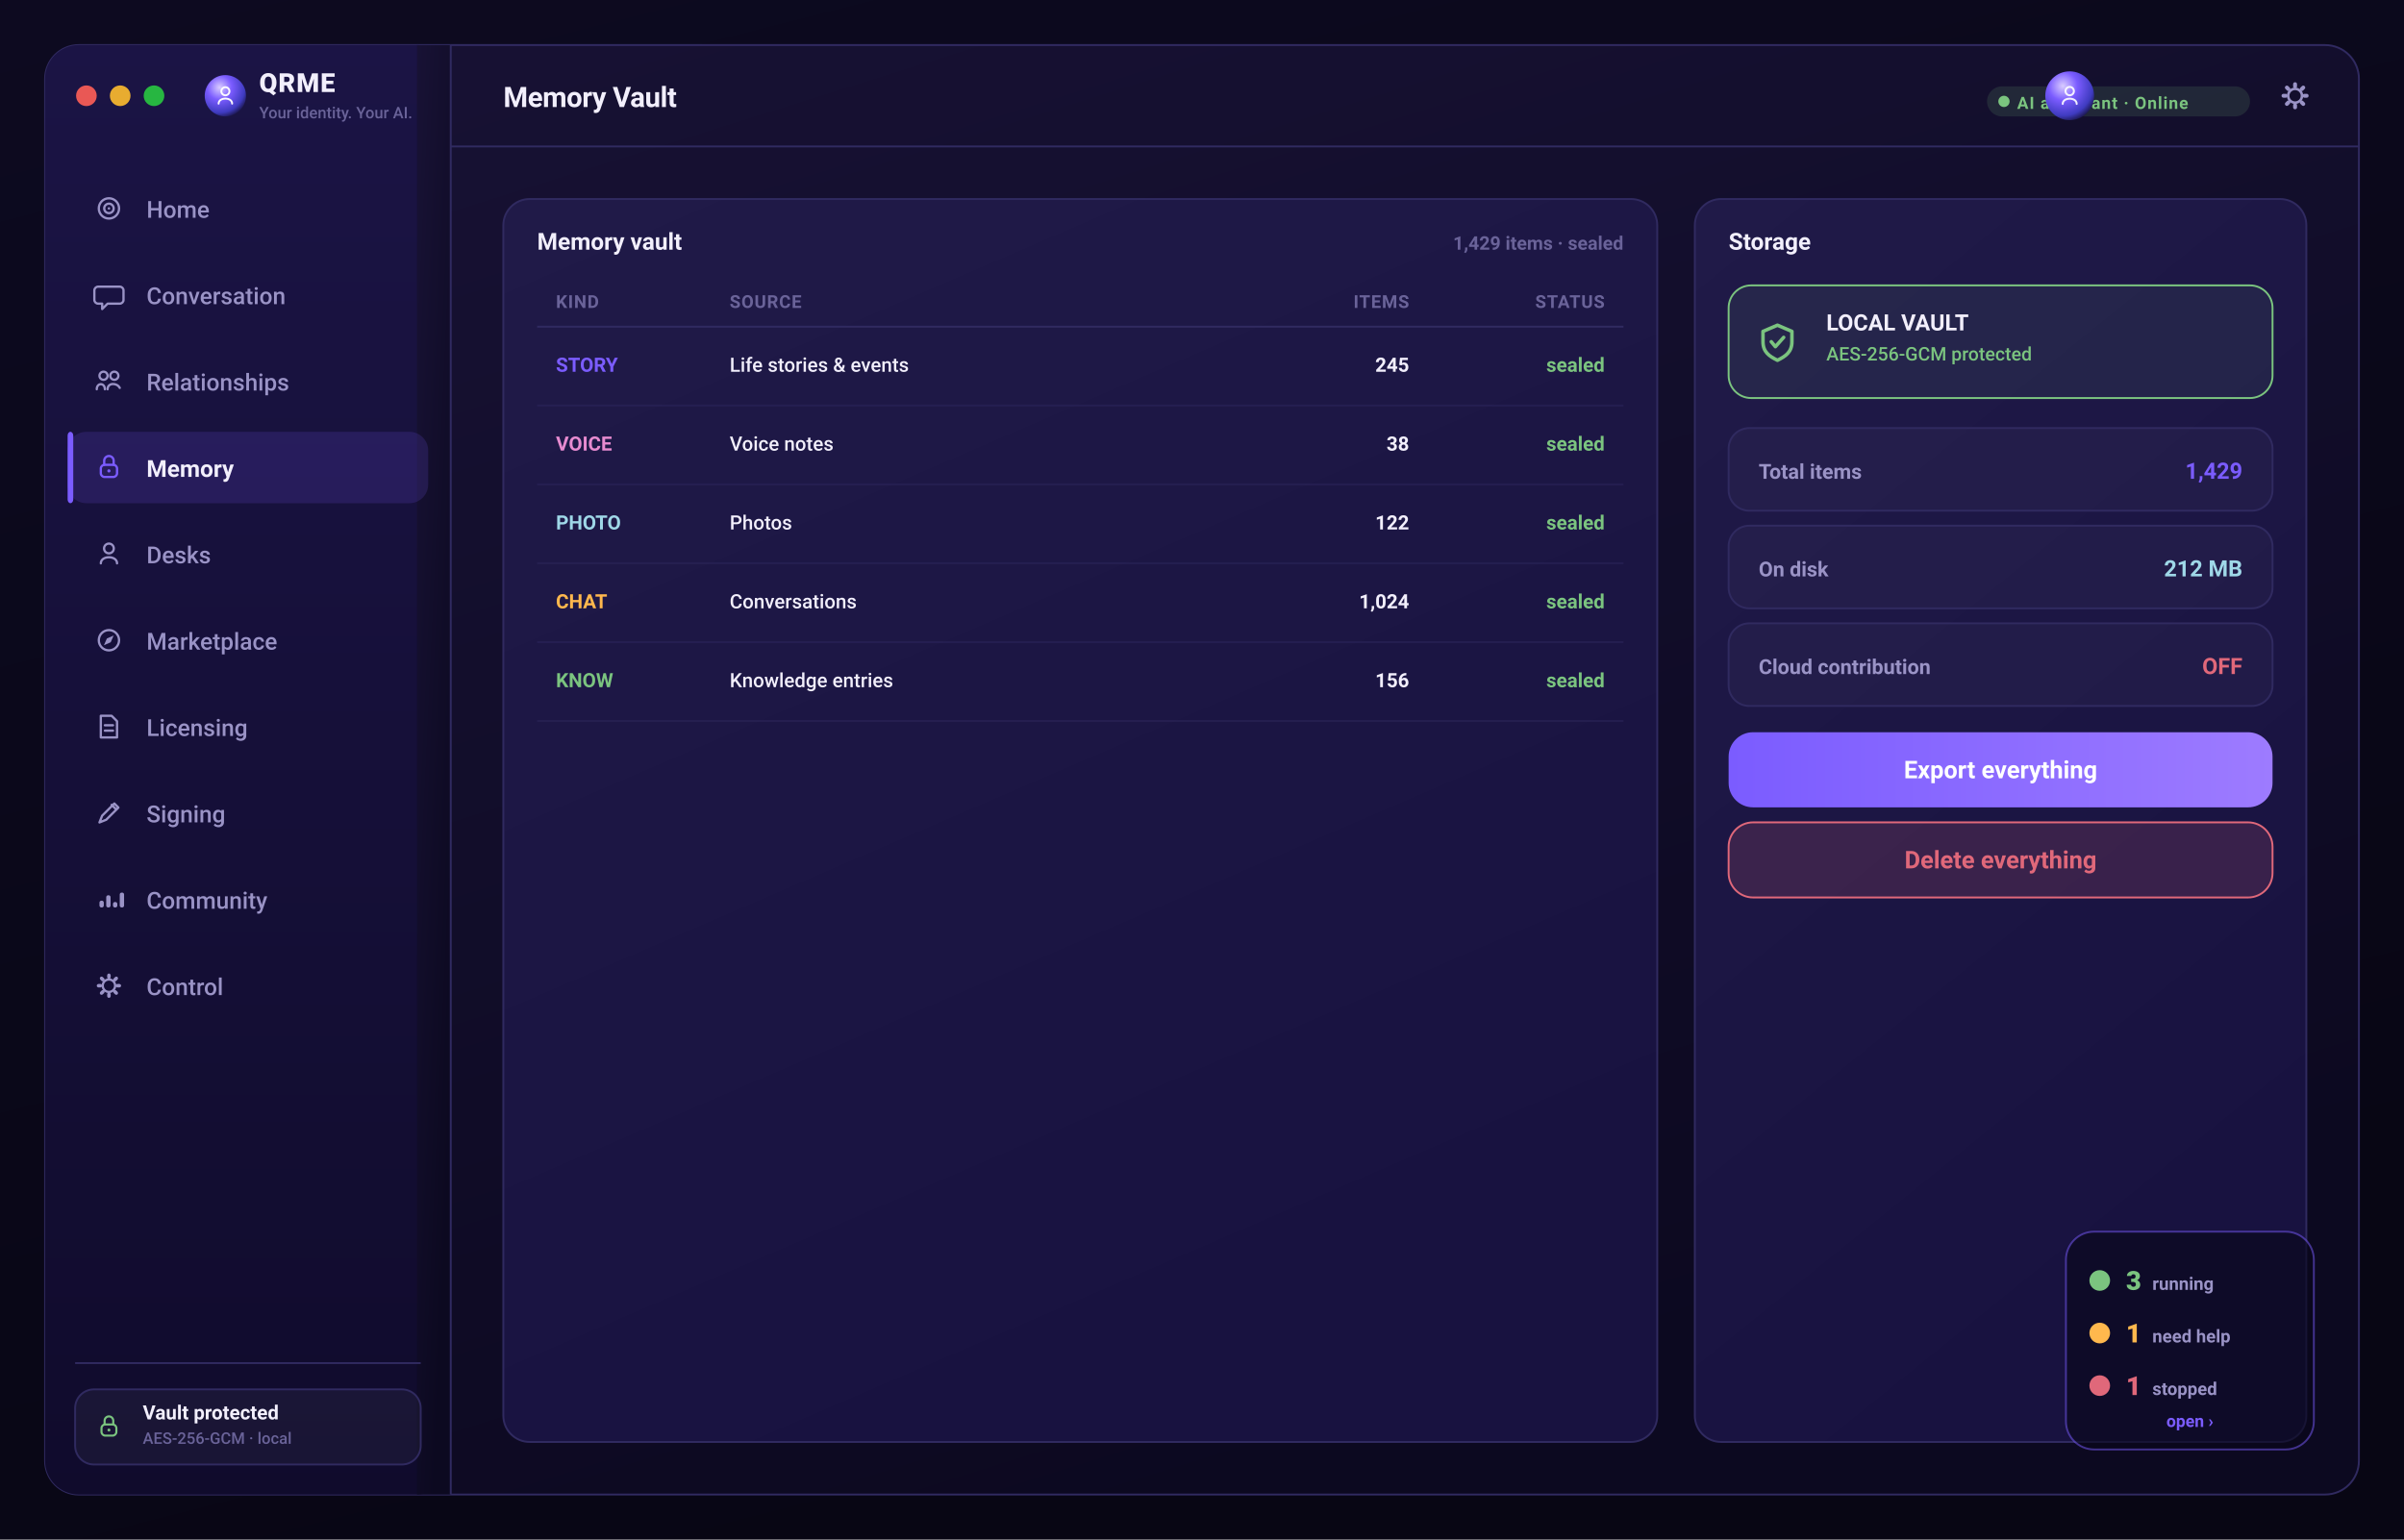
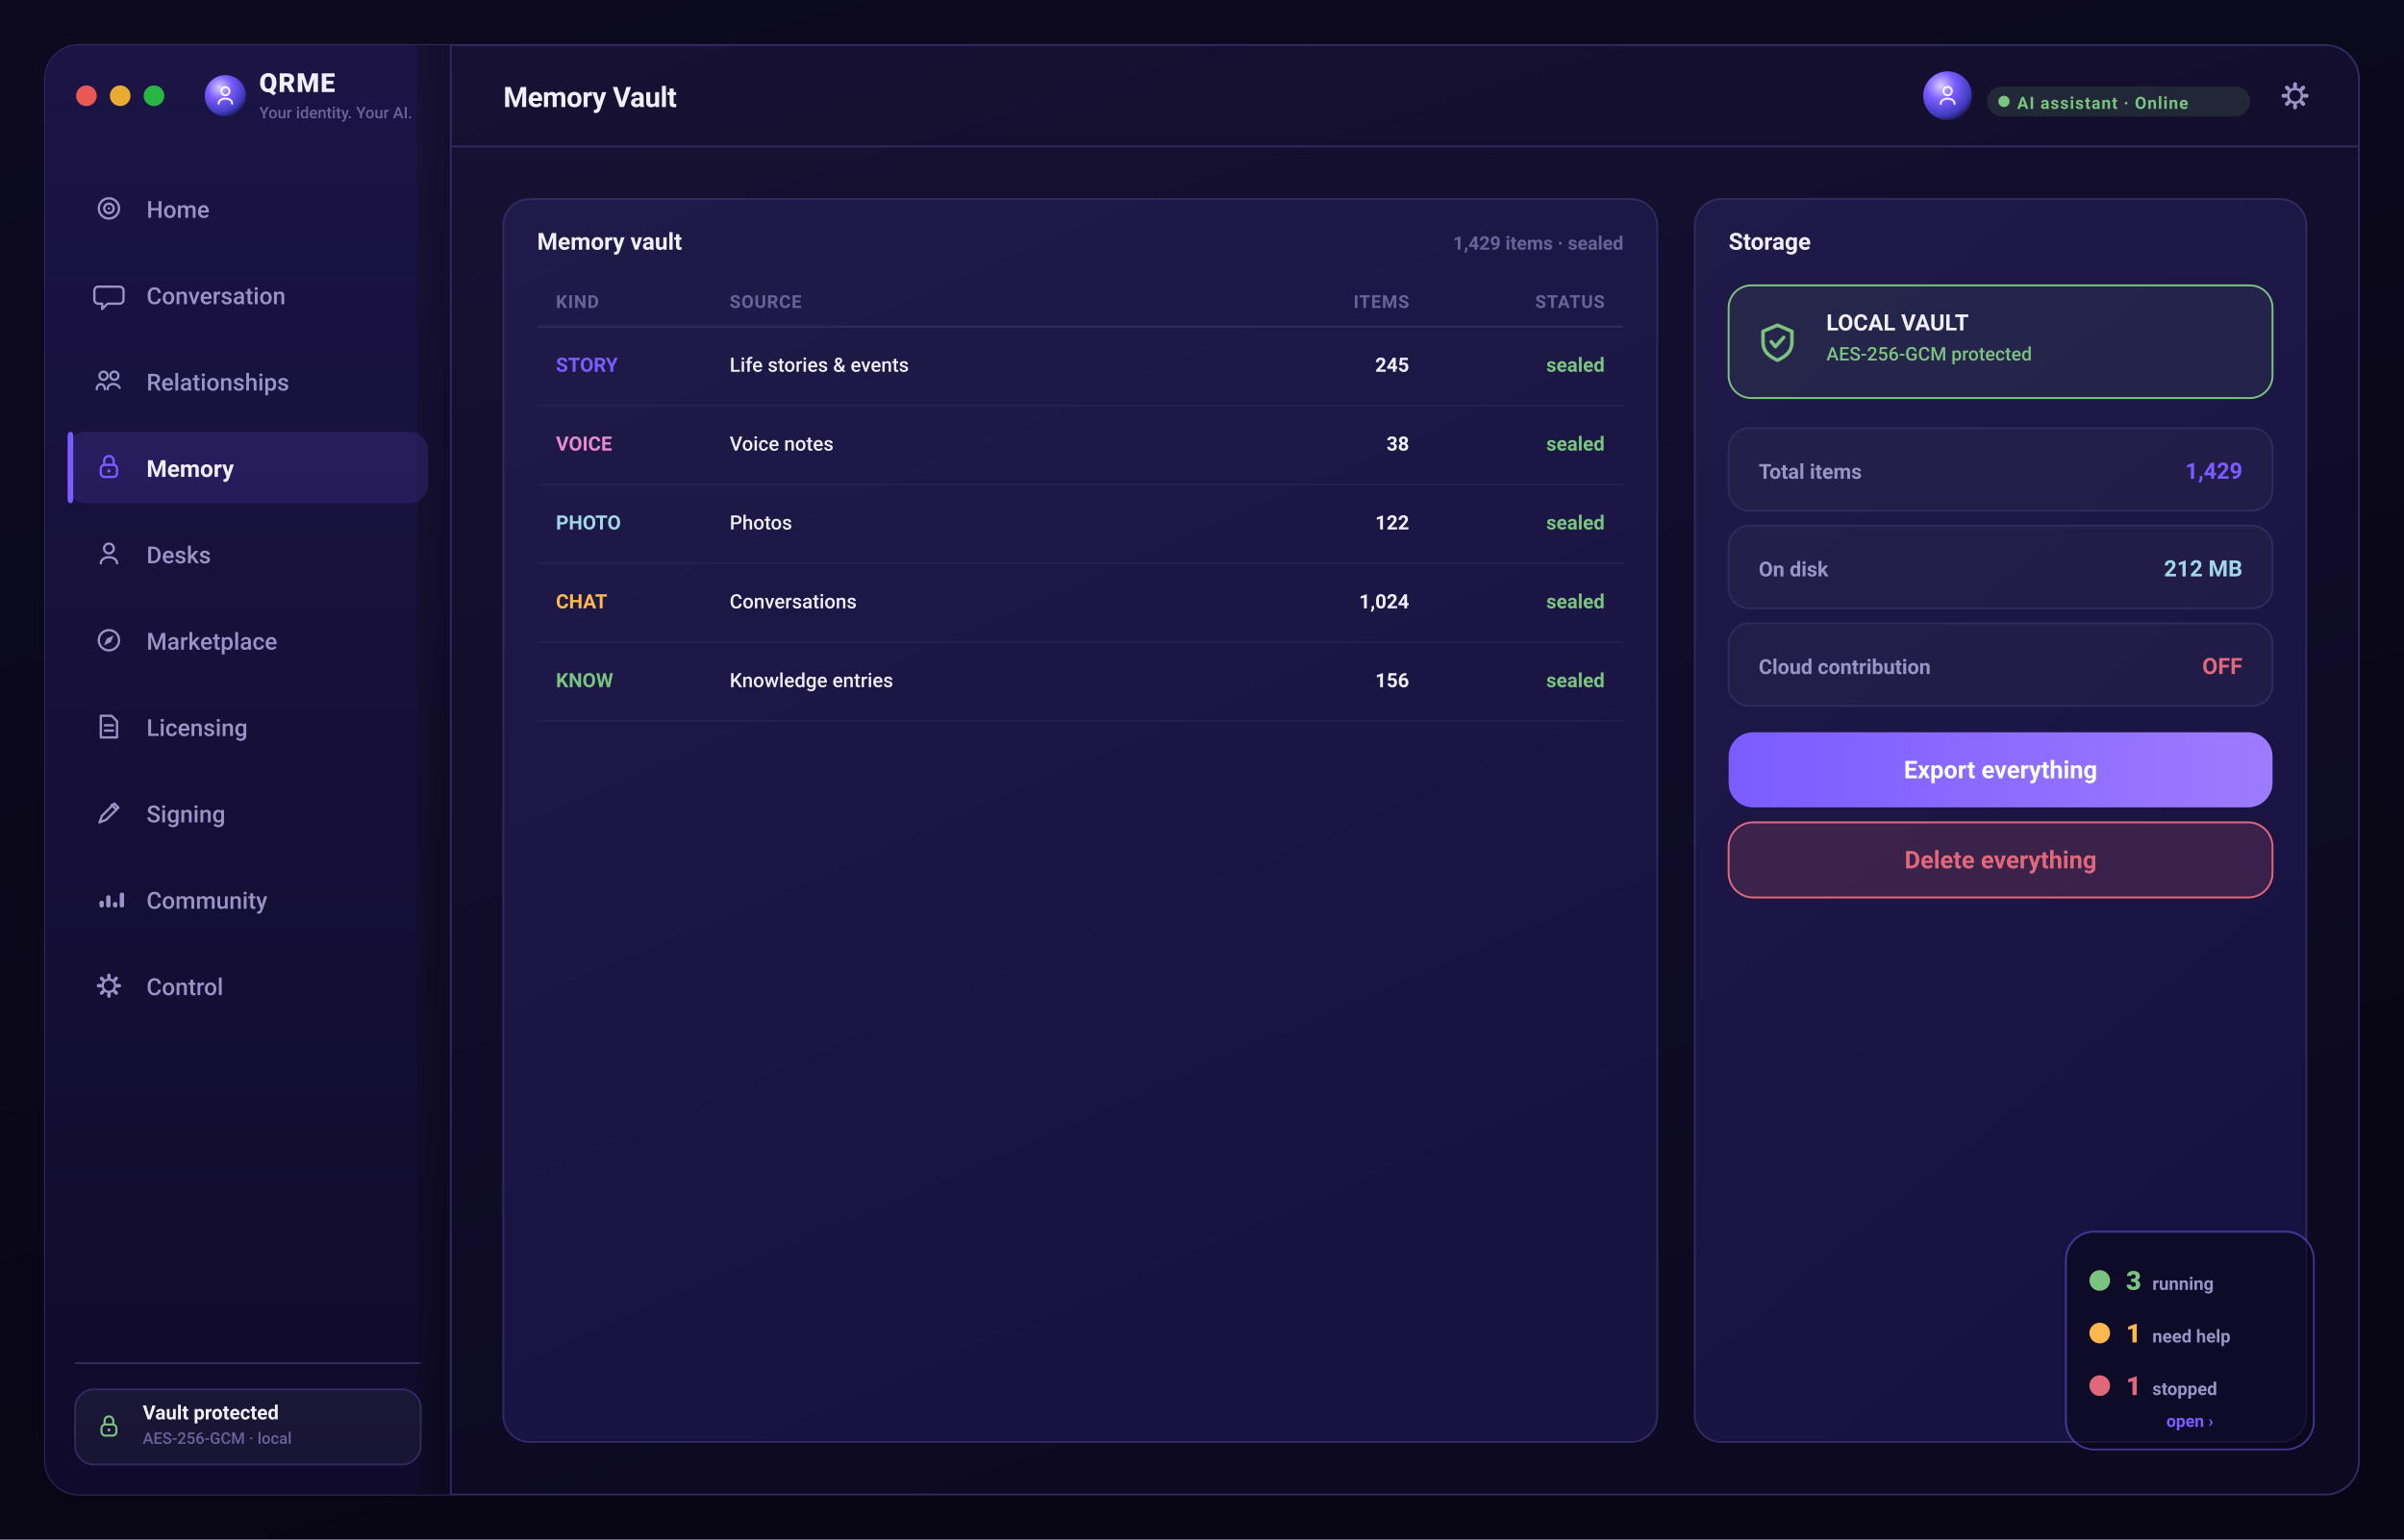
<svg xmlns="http://www.w3.org/2000/svg" width="1280" height="820" viewBox="0 0 1280 820" role="img" aria-label="QRME — Memory Vault">
  <defs>
    <linearGradient id="gPage" x1="0" y1="0" x2="0.4" y2="1">
      <stop offset="0" stop-color="#0d0a20" />
      <stop offset="1" stop-color="#080614" />
    </linearGradient>
    <linearGradient id="gScr" x1="0" y1="0" x2="0.5" y2="1">
      <stop offset="0" stop-color="#181235" />
      <stop offset="1" stop-color="#0c0920" />
    </linearGradient>
    <linearGradient id="gSide" x1="0" y1="0" x2="0" y2="1">
      <stop offset="0" stop-color="#1b1445" />
      <stop offset="1" stop-color="#100b2c" />
    </linearGradient>
    <linearGradient id="gCard" x1="0" y1="0" x2="0.4" y2="1">
      <stop offset="0" stop-color="#201a48" />
      <stop offset="1" stop-color="#181240" />
    </linearGradient>
    <linearGradient id="gBrand" x1="0" y1="0" x2="1" y2="0">
      <stop offset="0" stop-color="#7b5cff" />
      <stop offset="1" stop-color="#9d7bff" />
    </linearGradient>
    <linearGradient id="gAmber" x1="0" y1="0" x2="1" y2="0">
      <stop offset="0" stop-color="#ffb84d" />
      <stop offset="1" stop-color="#ffd27a" />
    </linearGradient>
    <radialGradient id="orb" cx="36%" cy="30%" r="78%">
      <stop offset="0" stop-color="#d9ccff" />
      <stop offset="38%" stop-color="#7b5cff" />
      <stop offset="78%" stop-color="#3f3bc0" />
      <stop offset="100%" stop-color="#140f34" />
    </radialGradient>
  </defs>
  <rect x="0.0" y="0.0" width="1280.0" height="820.0" rx="0" fill="url(#gPage)" />
  <rect x="24" y="24" width="1232" height="772" rx="18" fill="url(#gScr)" stroke="#302a60" stroke-width="1" />
  <rect x="24.0" y="24.0" width="216.0" height="772.0" rx="18" fill="url(#gSide)" />
  <rect x="222.0" y="24.0" width="18.0" height="772.0" rx="0" fill="url(#gScr)" />
  <line x1="240" y1="24" x2="240" y2="796" stroke="#302a60" stroke-width="1" />
  <line x1="240" y1="78" x2="1256" y2="78" stroke="#302a60" stroke-width="1" />
  <circle cx="46" cy="51" r="5.5" fill="#ff5f57" opacity="0.9" />
  <circle cx="64" cy="51" r="5.5" fill="#febc2e" opacity="0.9" />
  <circle cx="82" cy="51" r="5.5" fill="#28c840" opacity="0.9" />
  <circle cx="120" cy="51" r="11" fill="url(#orb)" />
  <circle cx="120" cy="48.6" r="2.16" fill="none" stroke="rgba(255,255,255,0.95)" stroke-width="1.02" stroke-linecap="round" stroke-linejoin="round" />
  <path d="M116.4 55.2 c0 -3.6 7.2 -3.6 7.2 0" fill="none" stroke="rgba(255,255,255,0.95)" stroke-width="1.02" stroke-linecap="round" stroke-linejoin="round" />
  <text x="138.0" y="49.0" font-family="-apple-system,BlinkMacSystemFont,'SF Pro Display','SF Pro Text','Segoe UI',Roboto,system-ui,sans-serif" font-size="14" font-weight="800" fill="#f2effc" text-anchor="start" letter-spacing="0.5">QRME</text>
  <text x="138.0" y="63.0" font-family="-apple-system,BlinkMacSystemFont,'SF Pro Display','SF Pro Text','Segoe UI',Roboto,system-ui,sans-serif" font-size="8.5" font-weight="500" fill="#6a6399" text-anchor="start">Your identity. Your AI.</text>
  <text x="268.0" y="57.0" font-family="-apple-system,BlinkMacSystemFont,'SF Pro Display','SF Pro Text','Segoe UI',Roboto,system-ui,sans-serif" font-size="15" font-weight="700" fill="#f2effc" text-anchor="start" letter-spacing="-0.2">Memory Vault</text>
  <rect x="1220.96" y="43.8" width="2.08" height="3.2" rx="1" transform="rotate(0 1222 51)" fill="#9a93c6" />
  <rect x="1220.96" y="43.8" width="2.08" height="3.2" rx="1" transform="rotate(45 1222 51)" fill="#9a93c6" />
  <rect x="1220.96" y="43.8" width="2.08" height="3.2" rx="1" transform="rotate(90 1222 51)" fill="#9a93c6" />
  <rect x="1220.96" y="43.8" width="2.08" height="3.2" rx="1" transform="rotate(135 1222 51)" fill="#9a93c6" />
  <rect x="1220.96" y="43.8" width="2.08" height="3.2" rx="1" transform="rotate(180 1222 51)" fill="#9a93c6" />
  <rect x="1220.96" y="43.8" width="2.08" height="3.2" rx="1" transform="rotate(225 1222 51)" fill="#9a93c6" />
  <rect x="1220.96" y="43.8" width="2.08" height="3.2" rx="1" transform="rotate(270 1222 51)" fill="#9a93c6" />
  <rect x="1220.96" y="43.8" width="2.08" height="3.2" rx="1" transform="rotate(315 1222 51)" fill="#9a93c6" />
  <circle cx="1222" cy="51" r="3.68" fill="none" stroke="#9a93c6" stroke-width="1.36" stroke-linecap="round" stroke-linejoin="round" />
  <rect x="1058.0" y="46.0" width="140.0" height="16.0" rx="8" fill="rgba(123,196,127,0.14)" />
  <circle cx="1067.0" cy="54" r="3" fill="#7bc47f" />
  <text x="1074.0" y="58.0" font-family="-apple-system,BlinkMacSystemFont,'SF Pro Display','SF Pro Text','Segoe UI',Roboto,system-ui,sans-serif" font-size="9" font-weight="700" fill="#7bc47f" text-anchor="start" letter-spacing="0.5">AI assistant · Online</text>
-   <circle cx="1102" cy="51" r="13" fill="url(#orb)" />
-   <circle cx="1102" cy="48.52" r="2.232" fill="none" stroke="rgba(255,255,255,0.9)" stroke-width="1.05" stroke-linecap="round" stroke-linejoin="round" />
-   <path d="M1098.28 55.34 c0 -3.72 7.44 -3.72 7.44 0" fill="none" stroke="rgba(255,255,255,0.9)" stroke-width="1.05" stroke-linecap="round" stroke-linejoin="round" />
+   <circle cx="1037.0" cy="51" r="13" fill="url(#orb)" />
+   <circle cx="1037.0" cy="48.52" r="2.232" fill="none" stroke="rgba(255,255,255,0.9)" stroke-width="1.05" stroke-linecap="round" stroke-linejoin="round" />
+   <path d="M1033.28 55.34 c0 -3.72 7.44 -3.72 7.44 0" fill="none" stroke="rgba(255,255,255,0.9)" stroke-width="1.05" stroke-linecap="round" stroke-linejoin="round" />
  <circle cx="58" cy="111" r="5.4" fill="none" stroke="#9a93c6" stroke-width="1.22" stroke-linecap="round" stroke-linejoin="round" />
  <circle cx="58" cy="111" r="2.52" fill="none" stroke="#9a93c6" stroke-width="1.22" stroke-linecap="round" stroke-linejoin="round" />
  <circle cx="58" cy="111" r="0.648" fill="#9a93c6" />
  <text x="78.0" y="116.0" font-family="-apple-system,BlinkMacSystemFont,'SF Pro Display','SF Pro Text','Segoe UI',Roboto,system-ui,sans-serif" font-size="12.5" font-weight="500" fill="#9a93c6" text-anchor="start">Home</text>
  <path d="M52.24 152.68 h11.52 a2 2 0 0 1 2 2 v5.04 a2 2 0 0 1 -2 2 h-6.48 l-2.88 2.88 v-2.88 h-2.16 a2 2 0 0 1 -2 -2 v-5.04 a2 2 0 0 1 2 -2 Z" fill="none" stroke="#9a93c6" stroke-width="1.22" stroke-linecap="round" stroke-linejoin="round" />
  <text x="78.0" y="162.0" font-family="-apple-system,BlinkMacSystemFont,'SF Pro Display','SF Pro Text','Segoe UI',Roboto,system-ui,sans-serif" font-size="12.5" font-weight="500" fill="#9a93c6" text-anchor="start">Conversation</text>
  <circle cx="55.12" cy="200.12" r="2.16" fill="none" stroke="#9a93c6" stroke-width="1.22" stroke-linecap="round" stroke-linejoin="round" />
  <circle cx="60.88" cy="200.12" r="2.16" fill="none" stroke="#9a93c6" stroke-width="1.22" stroke-linecap="round" stroke-linejoin="round" />
  <path d="M51.52 207.32 c0 -3.6 4.32 -3.6 4.32 0 M57.28 207.32 c0 -3.6 5.04 -3.6 6.48 -0.72" fill="none" stroke="#9a93c6" stroke-width="1.22" stroke-linecap="round" stroke-linejoin="round" />
  <text x="78.0" y="208.0" font-family="-apple-system,BlinkMacSystemFont,'SF Pro Display','SF Pro Text','Segoe UI',Roboto,system-ui,sans-serif" font-size="12.5" font-weight="500" fill="#9a93c6" text-anchor="start">Relationships</text>
  <rect x="36.0" y="230.0" width="192.0" height="38.0" rx="10" fill="rgba(123,92,255,0.16)" />
  <rect x="36.0" y="230.0" width="3.0" height="38.0" rx="2" fill="#7b5cff" />
  <rect x="53.68" y="247.56" width="8.64" height="6.48" rx="2" fill="none" stroke="#7b5cff" stroke-width="1.22" stroke-linecap="round" stroke-linejoin="round" />
  <path d="M55.48 247.56 v-2.16 a2.52 2.52 0 0 1 5.04 0 v2.16" fill="none" stroke="#7b5cff" stroke-width="1.22" stroke-linecap="round" stroke-linejoin="round" />
  <circle cx="58" cy="250.8" r="0.864" fill="#7b5cff" />
  <text x="78.0" y="254.0" font-family="-apple-system,BlinkMacSystemFont,'SF Pro Display','SF Pro Text','Segoe UI',Roboto,system-ui,sans-serif" font-size="12.5" font-weight="650" fill="#f2effc" text-anchor="start">Memory</text>
  <circle cx="58" cy="292.12" r="2.592" fill="none" stroke="#9a93c6" stroke-width="1.22" stroke-linecap="round" stroke-linejoin="round" />
  <path d="M53.68 300.04 c0 -4.32 8.64 -4.32 8.64 0" fill="none" stroke="#9a93c6" stroke-width="1.22" stroke-linecap="round" stroke-linejoin="round" />
  <text x="78.0" y="300.0" font-family="-apple-system,BlinkMacSystemFont,'SF Pro Display','SF Pro Text','Segoe UI',Roboto,system-ui,sans-serif" font-size="12.5" font-weight="500" fill="#9a93c6" text-anchor="start">Desks</text>
  <circle cx="58" cy="341" r="5.4" fill="none" stroke="#9a93c6" stroke-width="1.22" stroke-linecap="round" stroke-linejoin="round" />
  <path d="M60.52 338.48 l-1.584 3.6 -3.6 1.584 1.584 -3.6 Z" fill="#9a93c6" />
  <text x="78.0" y="346.0" font-family="-apple-system,BlinkMacSystemFont,'SF Pro Display','SF Pro Text','Segoe UI',Roboto,system-ui,sans-serif" font-size="12.5" font-weight="500" fill="#9a93c6" text-anchor="start">Marketplace</text>
  <path d="M53.68 381.24 h5.76 l2.88 2.88 v8.64 h-8.64 Z" fill="none" stroke="#9a93c6" stroke-width="1.22" stroke-linecap="round" stroke-linejoin="round" />
  <path d="M55.84 386.28 h4.32 M55.84 389.16 h4.32" fill="none" stroke="#9a93c6" stroke-width="1.22" stroke-linecap="round" stroke-linejoin="round" />
  <text x="78.0" y="392.0" font-family="-apple-system,BlinkMacSystemFont,'SF Pro Display','SF Pro Text','Segoe UI',Roboto,system-ui,sans-serif" font-size="12.5" font-weight="500" fill="#9a93c6" text-anchor="start">Licensing</text>
  <path d="M52.96 438.04 l1.44 -3.6 6.48 -6.48 2.16 2.16 -6.48 6.48 -3.6 1.44 Z" fill="none" stroke="#9a93c6" stroke-width="1.22" stroke-linecap="round" stroke-linejoin="round" />
  <path d="M59.44 428.68 l2.16 2.16" fill="none" stroke="#9a93c6" stroke-width="1.22" stroke-linecap="round" stroke-linejoin="round" />
  <text x="78.0" y="438.0" font-family="-apple-system,BlinkMacSystemFont,'SF Pro Display','SF Pro Text','Segoe UI',Roboto,system-ui,sans-serif" font-size="12.5" font-weight="500" fill="#9a93c6" text-anchor="start">Signing</text>
  <rect x="52.96" y="479.72" width="2.304" height="3.6" rx="1" fill="#9a93c6" />
  <rect x="56.56" y="476.84" width="2.304" height="6.48" rx="1" fill="#9a93c6" />
  <rect x="60.16" y="480.44" width="2.304" height="2.88" rx="1" fill="#9a93c6" />
  <rect x="63.76" y="475.4" width="2.304" height="7.92" rx="1" fill="#9a93c6" />
  <text x="78.0" y="484.0" font-family="-apple-system,BlinkMacSystemFont,'SF Pro Display','SF Pro Text','Segoe UI',Roboto,system-ui,sans-serif" font-size="12.5" font-weight="500" fill="#9a93c6" text-anchor="start">Community</text>
  <rect x="57.064" y="518.52" width="1.872" height="2.88" rx="1" transform="rotate(0 58 525)" fill="#9a93c6" />
  <rect x="57.064" y="518.52" width="1.872" height="2.88" rx="1" transform="rotate(45 58 525)" fill="#9a93c6" />
  <rect x="57.064" y="518.52" width="1.872" height="2.88" rx="1" transform="rotate(90 58 525)" fill="#9a93c6" />
  <rect x="57.064" y="518.52" width="1.872" height="2.88" rx="1" transform="rotate(135 58 525)" fill="#9a93c6" />
  <rect x="57.064" y="518.52" width="1.872" height="2.88" rx="1" transform="rotate(180 58 525)" fill="#9a93c6" />
  <rect x="57.064" y="518.52" width="1.872" height="2.88" rx="1" transform="rotate(225 58 525)" fill="#9a93c6" />
  <rect x="57.064" y="518.52" width="1.872" height="2.88" rx="1" transform="rotate(270 58 525)" fill="#9a93c6" />
  <rect x="57.064" y="518.52" width="1.872" height="2.88" rx="1" transform="rotate(315 58 525)" fill="#9a93c6" />
  <circle cx="58" cy="525" r="3.312" fill="none" stroke="#9a93c6" stroke-width="1.22" stroke-linecap="round" stroke-linejoin="round" />
  <text x="78.0" y="530.0" font-family="-apple-system,BlinkMacSystemFont,'SF Pro Display','SF Pro Text','Segoe UI',Roboto,system-ui,sans-serif" font-size="12.5" font-weight="500" fill="#9a93c6" text-anchor="start">Control</text>
  <line x1="40" y1="726" x2="224" y2="726" stroke="#302a60" stroke-width="1" />
  <rect x="40.0" y="740.0" width="184.0" height="40.0" rx="10" fill="rgba(255,255,255,0.04)" stroke="#302a60" stroke-width="1" />
  <rect x="54.04" y="758.68" width="7.92" height="5.94" rx="2" fill="none" stroke="#7bc47f" stroke-width="1.12" stroke-linecap="round" stroke-linejoin="round" />
  <path d="M55.69 758.68 v-1.98 a2.31 2.31 0 0 1 4.62 0 v1.98" fill="none" stroke="#7bc47f" stroke-width="1.12" stroke-linecap="round" stroke-linejoin="round" />
  <circle cx="58" cy="761.65" r="0.792" fill="#7bc47f" />
  <text x="76.0" y="756.0" font-family="-apple-system,BlinkMacSystemFont,'SF Pro Display','SF Pro Text','Segoe UI',Roboto,system-ui,sans-serif" font-size="10.5" font-weight="650" fill="#f2effc" text-anchor="start">Vault protected</text>
  <text x="76.0" y="769.0" font-family="-apple-system,BlinkMacSystemFont,'SF Pro Display','SF Pro Text','Segoe UI',Roboto,system-ui,sans-serif" font-size="8.5" font-weight="500" fill="#6a6399" text-anchor="start">AES-256-GCM · local</text>
  <rect x="268.0" y="106.0" width="614.4" height="662.0" rx="14" fill="url(#gCard)" stroke="#302a60" stroke-width="1" />
  <text x="286.0" y="133.0" font-family="-apple-system,BlinkMacSystemFont,'SF Pro Display','SF Pro Text','Segoe UI',Roboto,system-ui,sans-serif" font-size="12.5" font-weight="700" fill="#f2effc" text-anchor="start">Memory vault</text>
  <text x="864.4" y="133.0" font-family="-apple-system,BlinkMacSystemFont,'SF Pro Display','SF Pro Text','Segoe UI',Roboto,system-ui,sans-serif" font-size="10" font-weight="600" fill="#6a6399" text-anchor="end">1,429 items · sealed</text>
  <text x="296.0" y="164.0" font-family="-apple-system,BlinkMacSystemFont,'SF Pro Display','SF Pro Text','Segoe UI',Roboto,system-ui,sans-serif" font-size="9.5" font-weight="700" fill="#6a6399" text-anchor="start" letter-spacing="0.4">KIND</text>
  <text x="388.5" y="164.0" font-family="-apple-system,BlinkMacSystemFont,'SF Pro Display','SF Pro Text','Segoe UI',Roboto,system-ui,sans-serif" font-size="9.5" font-weight="700" fill="#6a6399" text-anchor="start" letter-spacing="0.4">SOURCE</text>
  <text x="750.3" y="164.0" font-family="-apple-system,BlinkMacSystemFont,'SF Pro Display','SF Pro Text','Segoe UI',Roboto,system-ui,sans-serif" font-size="9.5" font-weight="700" fill="#6a6399" text-anchor="end" letter-spacing="0.4">ITEMS</text>
  <text x="854.4" y="164.0" font-family="-apple-system,BlinkMacSystemFont,'SF Pro Display','SF Pro Text','Segoe UI',Roboto,system-ui,sans-serif" font-size="9.5" font-weight="700" fill="#6a6399" text-anchor="end" letter-spacing="0.4">STATUS</text>
  <line x1="286" y1="174" x2="864.4" y2="174" stroke="#302a60" stroke-width="1" />
  <text x="296.0" y="198.0" font-family="-apple-system,BlinkMacSystemFont,'SF Pro Display','SF Pro Text','Segoe UI',Roboto,system-ui,sans-serif" font-size="10.5" font-weight="700" fill="#7b5cff" text-anchor="start">STORY</text>
  <text x="388.5" y="198.0" font-family="-apple-system,BlinkMacSystemFont,'SF Pro Display','SF Pro Text','Segoe UI',Roboto,system-ui,sans-serif" font-size="10.5" font-weight="500" fill="#f2effc" text-anchor="start">Life stories &amp; events</text>
  <text x="750.3" y="198.0" font-family="-apple-system,BlinkMacSystemFont,'SF Pro Display','SF Pro Text','Segoe UI',Roboto,system-ui,sans-serif" font-size="10.5" font-weight="700" fill="#f2effc" text-anchor="end">245</text>
  <text x="854.4" y="198.0" font-family="-apple-system,BlinkMacSystemFont,'SF Pro Display','SF Pro Text','Segoe UI',Roboto,system-ui,sans-serif" font-size="10.5" font-weight="600" fill="#7bc47f" text-anchor="end">sealed</text>
  <line x1="286" y1="216" x2="864.4" y2="216" stroke="rgba(48,42,96,0.45)" stroke-width="1" />
  <text x="296.0" y="240.0" font-family="-apple-system,BlinkMacSystemFont,'SF Pro Display','SF Pro Text','Segoe UI',Roboto,system-ui,sans-serif" font-size="10.5" font-weight="700" fill="#e78bd0" text-anchor="start">VOICE</text>
  <text x="388.5" y="240.0" font-family="-apple-system,BlinkMacSystemFont,'SF Pro Display','SF Pro Text','Segoe UI',Roboto,system-ui,sans-serif" font-size="10.5" font-weight="500" fill="#f2effc" text-anchor="start">Voice notes</text>
  <text x="750.3" y="240.0" font-family="-apple-system,BlinkMacSystemFont,'SF Pro Display','SF Pro Text','Segoe UI',Roboto,system-ui,sans-serif" font-size="10.5" font-weight="700" fill="#f2effc" text-anchor="end">38</text>
  <text x="854.4" y="240.0" font-family="-apple-system,BlinkMacSystemFont,'SF Pro Display','SF Pro Text','Segoe UI',Roboto,system-ui,sans-serif" font-size="10.5" font-weight="600" fill="#7bc47f" text-anchor="end">sealed</text>
  <line x1="286" y1="258" x2="864.4" y2="258" stroke="rgba(48,42,96,0.45)" stroke-width="1" />
  <text x="296.0" y="282.0" font-family="-apple-system,BlinkMacSystemFont,'SF Pro Display','SF Pro Text','Segoe UI',Roboto,system-ui,sans-serif" font-size="10.5" font-weight="700" fill="#9fd8e8" text-anchor="start">PHOTO</text>
  <text x="388.5" y="282.0" font-family="-apple-system,BlinkMacSystemFont,'SF Pro Display','SF Pro Text','Segoe UI',Roboto,system-ui,sans-serif" font-size="10.5" font-weight="500" fill="#f2effc" text-anchor="start">Photos</text>
  <text x="750.3" y="282.0" font-family="-apple-system,BlinkMacSystemFont,'SF Pro Display','SF Pro Text','Segoe UI',Roboto,system-ui,sans-serif" font-size="10.5" font-weight="700" fill="#f2effc" text-anchor="end">122</text>
  <text x="854.4" y="282.0" font-family="-apple-system,BlinkMacSystemFont,'SF Pro Display','SF Pro Text','Segoe UI',Roboto,system-ui,sans-serif" font-size="10.5" font-weight="600" fill="#7bc47f" text-anchor="end">sealed</text>
  <line x1="286" y1="300" x2="864.4" y2="300" stroke="rgba(48,42,96,0.45)" stroke-width="1" />
  <text x="296.0" y="324.0" font-family="-apple-system,BlinkMacSystemFont,'SF Pro Display','SF Pro Text','Segoe UI',Roboto,system-ui,sans-serif" font-size="10.5" font-weight="700" fill="#ffb84d" text-anchor="start">CHAT</text>
  <text x="388.5" y="324.0" font-family="-apple-system,BlinkMacSystemFont,'SF Pro Display','SF Pro Text','Segoe UI',Roboto,system-ui,sans-serif" font-size="10.5" font-weight="500" fill="#f2effc" text-anchor="start">Conversations</text>
  <text x="750.3" y="324.0" font-family="-apple-system,BlinkMacSystemFont,'SF Pro Display','SF Pro Text','Segoe UI',Roboto,system-ui,sans-serif" font-size="10.5" font-weight="700" fill="#f2effc" text-anchor="end">1,024</text>
  <text x="854.4" y="324.0" font-family="-apple-system,BlinkMacSystemFont,'SF Pro Display','SF Pro Text','Segoe UI',Roboto,system-ui,sans-serif" font-size="10.5" font-weight="600" fill="#7bc47f" text-anchor="end">sealed</text>
  <line x1="286" y1="342" x2="864.4" y2="342" stroke="rgba(48,42,96,0.45)" stroke-width="1" />
  <text x="296.0" y="366.0" font-family="-apple-system,BlinkMacSystemFont,'SF Pro Display','SF Pro Text','Segoe UI',Roboto,system-ui,sans-serif" font-size="10.5" font-weight="700" fill="#7bc47f" text-anchor="start">KNOW</text>
  <text x="388.5" y="366.0" font-family="-apple-system,BlinkMacSystemFont,'SF Pro Display','SF Pro Text','Segoe UI',Roboto,system-ui,sans-serif" font-size="10.5" font-weight="500" fill="#f2effc" text-anchor="start">Knowledge entries</text>
  <text x="750.3" y="366.0" font-family="-apple-system,BlinkMacSystemFont,'SF Pro Display','SF Pro Text','Segoe UI',Roboto,system-ui,sans-serif" font-size="10.5" font-weight="700" fill="#f2effc" text-anchor="end">156</text>
  <text x="854.4" y="366.0" font-family="-apple-system,BlinkMacSystemFont,'SF Pro Display','SF Pro Text','Segoe UI',Roboto,system-ui,sans-serif" font-size="10.5" font-weight="600" fill="#7bc47f" text-anchor="end">sealed</text>
  <line x1="286" y1="384" x2="864.4" y2="384" stroke="rgba(48,42,96,0.45)" stroke-width="1" />
  <rect x="902.4" y="106.0" width="325.6" height="662.0" rx="14" fill="url(#gCard)" stroke="#302a60" stroke-width="1" />
  <text x="920.4" y="133.0" font-family="-apple-system,BlinkMacSystemFont,'SF Pro Display','SF Pro Text','Segoe UI',Roboto,system-ui,sans-serif" font-size="12.5" font-weight="700" fill="#f2effc" text-anchor="start">Storage</text>
  <rect x="920.4" y="152.0" width="289.6" height="60.0" rx="12" fill="rgba(123,196,127,0.08)" stroke="#7bc47f" stroke-width="1" />
  <path d="M946.4 173.2 l7.7 3.3 v5.5 c0 5.5 -3.3 7.7 -7.7 9.9 c-4.4 -2.2 -7.7 -4.4 -7.7 -9.9 v-5.5 Z" fill="none" stroke="#7bc47f" stroke-width="1.87" stroke-linecap="round" stroke-linejoin="round" />
  <path d="M943.1 182 l2.2 2.64 4.4 -4.95" fill="none" stroke="#7bc47f" stroke-width="1.87" stroke-linecap="round" stroke-linejoin="round" />
  <text x="972.4" y="176.0" font-family="-apple-system,BlinkMacSystemFont,'SF Pro Display','SF Pro Text','Segoe UI',Roboto,system-ui,sans-serif" font-size="12" font-weight="700" fill="#f2effc" text-anchor="start">LOCAL VAULT</text>
  <text x="972.4" y="192.0" font-family="-apple-system,BlinkMacSystemFont,'SF Pro Display','SF Pro Text','Segoe UI',Roboto,system-ui,sans-serif" font-size="10" font-weight="500" fill="#7bc47f" text-anchor="start">AES-256-GCM protected</text>
  <rect x="920.4" y="228.0" width="289.6" height="44.0" rx="11" fill="rgba(255,255,255,0.03)" stroke="#302a60" stroke-width="1" />
  <text x="936.4" y="255.0" font-family="-apple-system,BlinkMacSystemFont,'SF Pro Display','SF Pro Text','Segoe UI',Roboto,system-ui,sans-serif" font-size="11" font-weight="600" fill="#9a93c6" text-anchor="start">Total items</text>
  <text x="1194.0" y="255.0" font-family="-apple-system,BlinkMacSystemFont,'SF Pro Display','SF Pro Text','Segoe UI',Roboto,system-ui,sans-serif" font-size="12" font-weight="700" fill="#7b5cff" text-anchor="end">1,429</text>
  <rect x="920.4" y="280.0" width="289.6" height="44.0" rx="11" fill="rgba(255,255,255,0.03)" stroke="#302a60" stroke-width="1" />
  <text x="936.4" y="307.0" font-family="-apple-system,BlinkMacSystemFont,'SF Pro Display','SF Pro Text','Segoe UI',Roboto,system-ui,sans-serif" font-size="11" font-weight="600" fill="#9a93c6" text-anchor="start">On disk</text>
  <text x="1194.0" y="307.0" font-family="-apple-system,BlinkMacSystemFont,'SF Pro Display','SF Pro Text','Segoe UI',Roboto,system-ui,sans-serif" font-size="12" font-weight="700" fill="#9fd8e8" text-anchor="end">212 MB</text>
  <rect x="920.4" y="332.0" width="289.6" height="44.0" rx="11" fill="rgba(255,255,255,0.03)" stroke="#302a60" stroke-width="1" />
  <text x="936.4" y="359.0" font-family="-apple-system,BlinkMacSystemFont,'SF Pro Display','SF Pro Text','Segoe UI',Roboto,system-ui,sans-serif" font-size="11" font-weight="600" fill="#9a93c6" text-anchor="start">Cloud contribution</text>
  <text x="1194.0" y="359.0" font-family="-apple-system,BlinkMacSystemFont,'SF Pro Display','SF Pro Text','Segoe UI',Roboto,system-ui,sans-serif" font-size="12" font-weight="700" fill="#e0687a" text-anchor="end">OFF</text>
  <rect x="920.4" y="390.0" width="289.6" height="40.0" rx="13" fill="url(#gBrand)" />
  <text x="1065.2" y="414.5" font-family="-apple-system,BlinkMacSystemFont,'SF Pro Display','SF Pro Text','Segoe UI',Roboto,system-ui,sans-serif" font-size="13" font-weight="700" fill="#fff" text-anchor="middle">Export everything</text>
  <rect x="920.4" y="438.0" width="289.6" height="40.0" rx="13" fill="rgba(224,104,122,0.16)" stroke="#e0687a" stroke-width="1" />
  <text x="1065.2" y="462.5" font-family="-apple-system,BlinkMacSystemFont,'SF Pro Display','SF Pro Text','Segoe UI',Roboto,system-ui,sans-serif" font-size="13" font-weight="700" fill="#e0687a" text-anchor="middle">Delete everything</text>
  <rect x="1100.0" y="656.0" width="132.0" height="116.0" rx="15" fill="rgba(9,7,26,0.62)" stroke="rgba(123,92,255,0.5)" stroke-width="1" />
  <circle cx="1118" cy="682" r="5.5" fill="#7bc47f" />
  <text x="1132.0" y="687.0" font-family="-apple-system,BlinkMacSystemFont,'SF Pro Display','SF Pro Text','Segoe UI',Roboto,system-ui,sans-serif" font-size="14" font-weight="800" fill="#7bc47f" text-anchor="start">3</text>
  <text x="1146.0" y="687.0" font-family="-apple-system,BlinkMacSystemFont,'SF Pro Display','SF Pro Text','Segoe UI',Roboto,system-ui,sans-serif" font-size="9.5" font-weight="600" fill="#9a93c6" text-anchor="start">running</text>
  <circle cx="1118" cy="710" r="5.5" fill="#ffb84d" />
  <text x="1132.0" y="715.0" font-family="-apple-system,BlinkMacSystemFont,'SF Pro Display','SF Pro Text','Segoe UI',Roboto,system-ui,sans-serif" font-size="14" font-weight="800" fill="#ffb84d" text-anchor="start">1</text>
  <text x="1146.0" y="715.0" font-family="-apple-system,BlinkMacSystemFont,'SF Pro Display','SF Pro Text','Segoe UI',Roboto,system-ui,sans-serif" font-size="9.5" font-weight="600" fill="#9a93c6" text-anchor="start">need help</text>
  <circle cx="1118" cy="738" r="5.5" fill="#e0687a" />
  <text x="1132.0" y="743.0" font-family="-apple-system,BlinkMacSystemFont,'SF Pro Display','SF Pro Text','Segoe UI',Roboto,system-ui,sans-serif" font-size="14" font-weight="800" fill="#e0687a" text-anchor="start">1</text>
  <text x="1146.0" y="743.0" font-family="-apple-system,BlinkMacSystemFont,'SF Pro Display','SF Pro Text','Segoe UI',Roboto,system-ui,sans-serif" font-size="9.5" font-weight="600" fill="#9a93c6" text-anchor="start">stopped</text>
  <text x="1166.0" y="760.0" font-family="-apple-system,BlinkMacSystemFont,'SF Pro Display','SF Pro Text','Segoe UI',Roboto,system-ui,sans-serif" font-size="9" font-weight="700" fill="#7b5cff" text-anchor="middle">open ›</text>
</svg>
